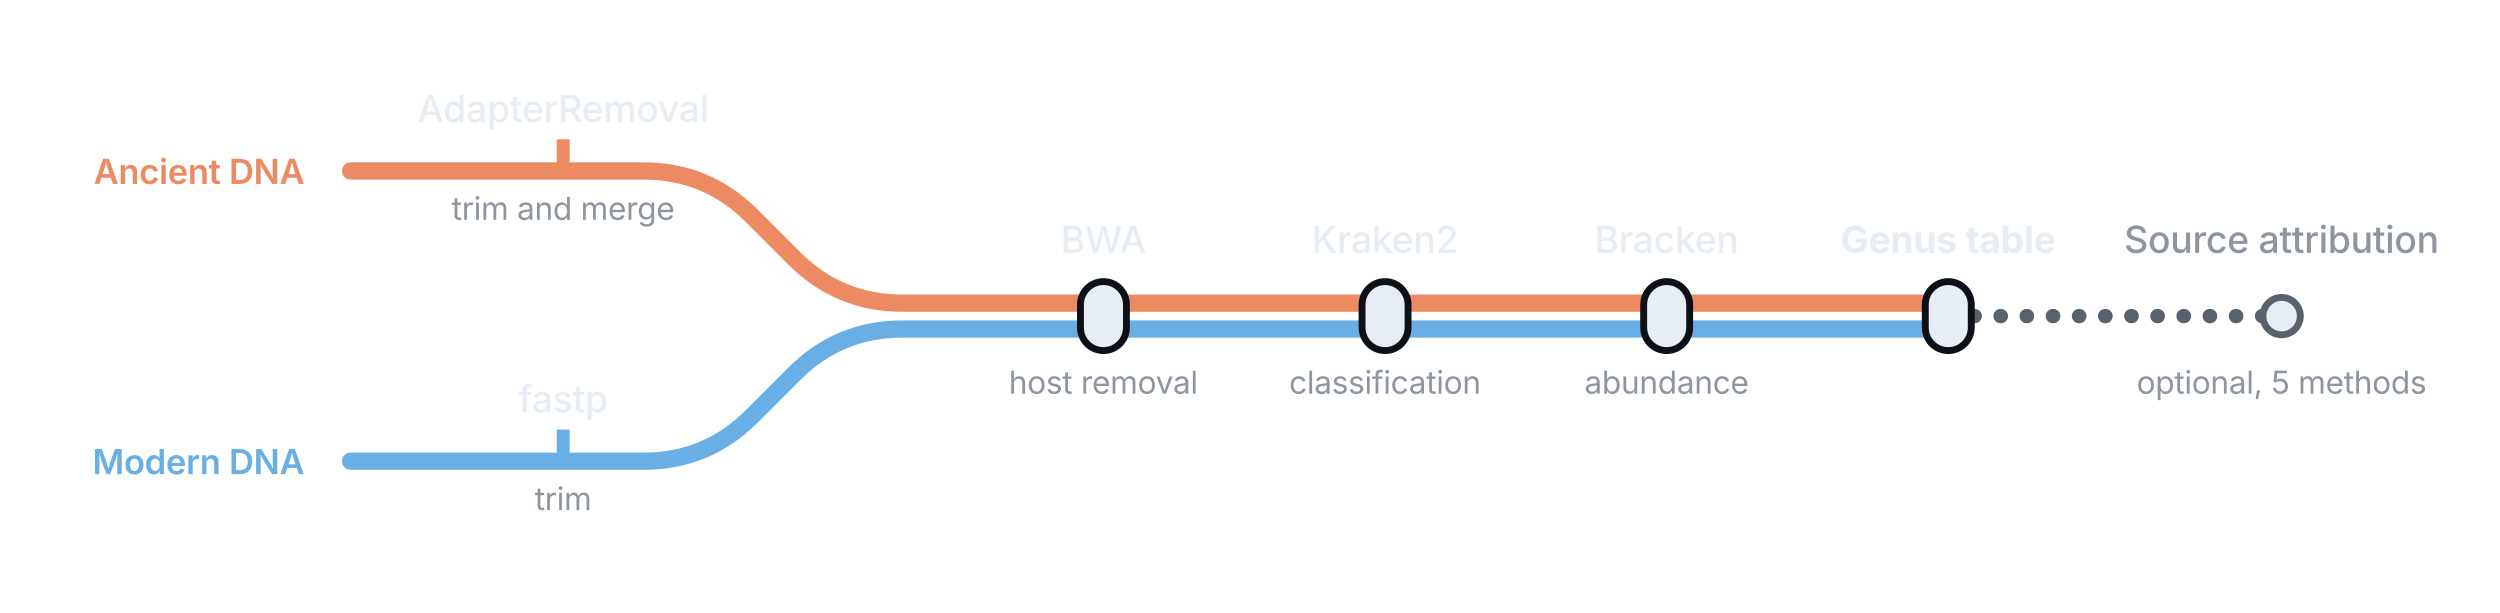
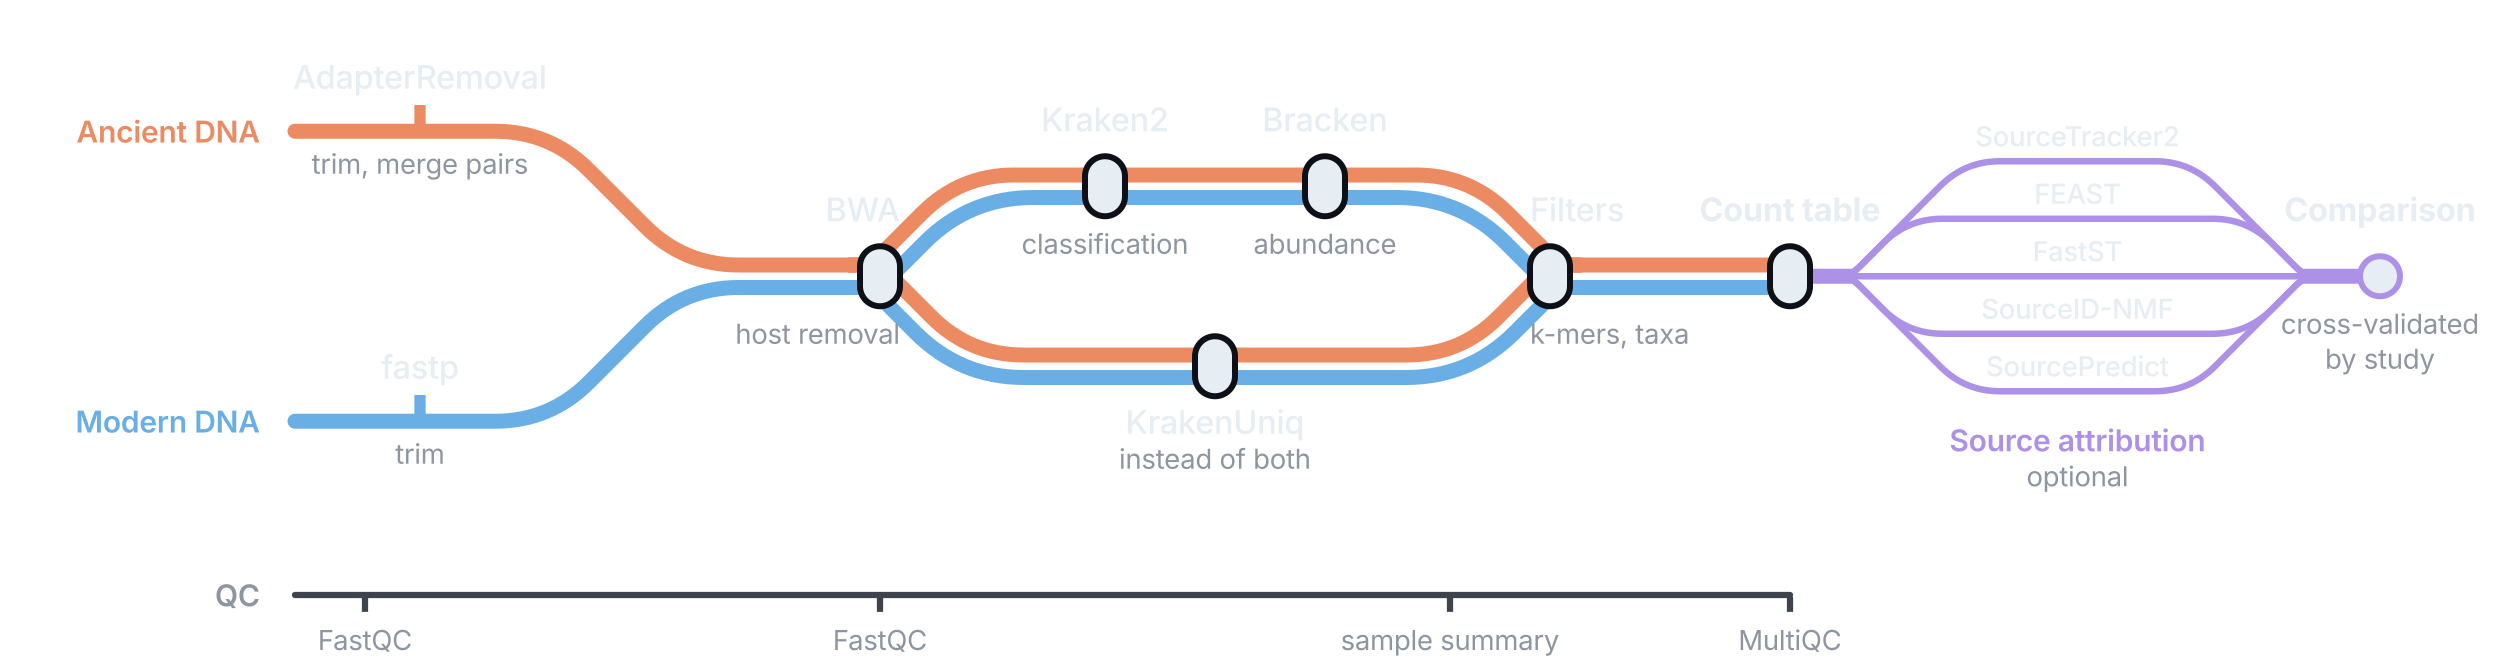
- <svg xmlns="http://www.w3.org/2000/svg" viewBox="0 0 870 213" width="870" height="213" font-family="Inter,ui-sans-serif,-apple-system,BlinkMacSystemFont,Segoe UI,Helvetica,Arial,sans-serif">
-   <path d="M678 110.0 H794" stroke="#59626c" stroke-width="5" stroke-dasharray="0.1 9" stroke-linecap="round" fill="none" />
-   <path d="M122 59.5 L224.00 59.50 Q246 59.5 261.56 75.06 L276.44 89.94 Q292.0 105.5 314.00 105.50 L678 105.5" stroke="#ec8a62" stroke-width="6" stroke-linecap="round" stroke-linejoin="round" fill="none" />
-   <path d="M122 160.5 L224.00 160.50 Q246 160.5 261.56 144.94 L276.44 130.06 Q292.0 114.5 314.00 114.50 L678 114.5" stroke="#6aaee6" stroke-width="6" stroke-linecap="round" stroke-linejoin="round" fill="none" />
-   <text x="106" y="64.0" text-anchor="end" font-size="12" font-weight="600" letter-spacing="-0.1" fill="#ec8a62">Ancient DNA</text>
-   <text x="106" y="165.0" text-anchor="end" font-size="12" font-weight="600" letter-spacing="-0.1" fill="#6aaee6">Modern DNA</text>
-   <path d="M196 57.0 V48.5" stroke="#ec8a62" stroke-width="4.5" fill="none" />
-   <text x="196" y="42.5" text-anchor="middle" font-size="13" font-weight="500" letter-spacing="-0.1" fill="#e6edf3">AdapterRemoval</text>
-   <text x="196" y="76.5" text-anchor="middle" font-size="11" font-weight="400" letter-spacing="-0.1" fill="#8d96a0">trim and merge</text>
-   <path d="M196 158.0 V149.5" stroke="#6aaee6" stroke-width="4.5" fill="none" />
-   <text x="196" y="143.5" text-anchor="middle" font-size="13" font-weight="500" letter-spacing="-0.1" fill="#e6edf3">fastp</text>
-   <text x="196" y="177.5" text-anchor="middle" font-size="11" font-weight="400" letter-spacing="-0.1" fill="#8d96a0">trim</text>
-   <rect x="376" y="98.0" width="16" height="24.0" rx="8" fill="#e6edf3" stroke="#0d1117" stroke-width="2.4" />
-   <text x="384" y="88.0" text-anchor="middle" font-size="13" font-weight="500" letter-spacing="-0.1" fill="#e6edf3">BWA</text>
-   <text x="384" y="137.0" text-anchor="middle" font-size="11" font-weight="400" letter-spacing="-0.1" fill="#8d96a0">host removal</text>
-   <rect x="474" y="98.0" width="16" height="24.0" rx="8" fill="#e6edf3" stroke="#0d1117" stroke-width="2.4" />
-   <text x="482" y="88.0" text-anchor="middle" font-size="13" font-weight="500" letter-spacing="-0.1" fill="#e6edf3">Kraken2</text>
-   <text x="482" y="137.0" text-anchor="middle" font-size="11" font-weight="400" letter-spacing="-0.1" fill="#8d96a0">classification</text>
-   <rect x="572" y="98.0" width="16" height="24.0" rx="8" fill="#e6edf3" stroke="#0d1117" stroke-width="2.4" />
-   <text x="580" y="88.0" text-anchor="middle" font-size="13" font-weight="500" letter-spacing="-0.1" fill="#e6edf3">Bracken</text>
-   <text x="580" y="137.0" text-anchor="middle" font-size="11" font-weight="400" letter-spacing="-0.1" fill="#8d96a0">abundance</text>
-   <rect x="670" y="98.0" width="16" height="24.0" rx="8" fill="#e6edf3" stroke="#0d1117" stroke-width="2.4" />
-   <text x="678" y="88.0" text-anchor="middle" font-size="13" font-weight="650" letter-spacing="-0.1" fill="#e6edf3">Genus table</text>
-   <circle cx="794" cy="110.0" r="6.5" fill="#e6edf3" stroke="#59626c" stroke-width="2.4" />
-   <text x="794" y="88.0" text-anchor="middle" font-size="13" font-weight="500" letter-spacing="-0.1" fill="#8d96a0">Source attribution</text>
-   <text x="794" y="137.0" text-anchor="middle" font-size="11" font-weight="400" letter-spacing="-0.1" fill="#8d96a0">optional, 5 methods</text>
+ <svg xmlns="http://www.w3.org/2000/svg" viewBox="0 0 1000 268" width="1000" height="268" font-family="Inter,ui-sans-serif,-apple-system,BlinkMacSystemFont,Segoe UI,Helvetica,Arial,sans-serif">
+   <path d="M118 238 H716" stroke="#3d444d" stroke-width="2.5" stroke-linecap="round" stroke-linejoin="round" fill="none" />
+   <text x="104.0" y="242.5" text-anchor="end" font-size="12" font-weight="600" letter-spacing="-0.1" fill="#8d96a0">QC</text>
+   <path d="M146 238.75 V244.75" stroke="#3d444d" stroke-width="2.5" fill="none" />
+   <text x="146.0" y="260.0" text-anchor="middle" font-size="11" font-weight="400" letter-spacing="-0.1" fill="#8d96a0">FastQC</text>
+   <path d="M352 238.75 V244.75" stroke="#3d444d" stroke-width="2.5" fill="none" />
+   <text x="352.0" y="260.0" text-anchor="middle" font-size="11" font-weight="400" letter-spacing="-0.1" fill="#8d96a0">FastQC</text>
+   <path d="M580 238.75 V244.75" stroke="#3d444d" stroke-width="2.5" fill="none" />
+   <text x="580.0" y="260.0" text-anchor="middle" font-size="11" font-weight="400" letter-spacing="-0.1" fill="#8d96a0">sample summary</text>
+   <path d="M716 238.75 V244.75" stroke="#3d444d" stroke-width="2.5" fill="none" />
+   <text x="716.0" y="260.0" text-anchor="middle" font-size="11" font-weight="400" letter-spacing="-0.1" fill="#8d96a0">MultiQC</text>
+   <path d="M730.00 110.50 L735.00 110.50 Q740.00 110.50 743.54 106.96 L776.10 74.40 Q786.00 64.50 800.00 64.50 L862.00 64.50 Q876.00 64.50 885.90 74.40 L918.46 106.96 Q922.00 110.50 927.00 110.50 L932.00 110.50" stroke="#ad91e6" stroke-width="2.6" stroke-linecap="round" stroke-linejoin="round" fill="none" />
+   <text x="831.0" y="58.5" text-anchor="middle" font-size="11" font-weight="500" letter-spacing="-0.1" fill="#e6edf3">SourceTracker2</text>
+   <path d="M730.00 110.50 L735.00 110.50 Q740.00 110.50 743.54 106.96 L753.10 97.40 Q763.00 87.50 777.00 87.50 L885.00 87.50 Q899.00 87.50 908.90 97.40 L918.46 106.96 Q922.00 110.50 927.00 110.50 L932.00 110.50" stroke="#ad91e6" stroke-width="2.6" stroke-linecap="round" stroke-linejoin="round" fill="none" />
+   <text x="831.0" y="81.5" text-anchor="middle" font-size="11" font-weight="500" letter-spacing="-0.1" fill="#e6edf3">FEAST</text>
+   <path d="M740 110.5 H922" stroke="#ad91e6" stroke-width="2.6" stroke-linecap="round" stroke-linejoin="round" fill="none" />
+   <text x="831.0" y="104.5" text-anchor="middle" font-size="11" font-weight="500" letter-spacing="-0.1" fill="#e6edf3">FastST</text>
+   <path d="M730.00 110.50 L735.00 110.50 Q740.00 110.50 743.54 114.04 L753.10 123.60 Q763.00 133.50 777.00 133.50 L885.00 133.50 Q899.00 133.50 908.90 123.60 L918.46 114.04 Q922.00 110.50 927.00 110.50 L932.00 110.50" stroke="#ad91e6" stroke-width="2.6" stroke-linecap="round" stroke-linejoin="round" fill="none" />
+   <text x="831.0" y="127.5" text-anchor="middle" font-size="11" font-weight="500" letter-spacing="-0.1" fill="#e6edf3">SourceID-NMF</text>
+   <path d="M730.00 110.50 L735.00 110.50 Q740.00 110.50 743.54 114.04 L776.10 146.60 Q786.00 156.50 800.00 156.50 L862.00 156.50 Q876.00 156.50 885.90 146.60 L918.46 114.04 Q922.00 110.50 927.00 110.50 L932.00 110.50" stroke="#ad91e6" stroke-width="2.6" stroke-linecap="round" stroke-linejoin="round" fill="none" />
+   <text x="831.0" y="150.5" text-anchor="middle" font-size="11" font-weight="500" letter-spacing="-0.1" fill="#e6edf3">SourcePredict</text>
+   <path d="M716 110.5 H740" stroke="#ad91e6" stroke-width="6" stroke-linecap="round" stroke-linejoin="round" fill="none" />
+   <path d="M922 110.5 H952" stroke="#ad91e6" stroke-width="6" stroke-linecap="round" stroke-linejoin="round" fill="none" />
+   <text x="831.0" y="180.5" text-anchor="middle" font-size="12" font-weight="600" letter-spacing="-0.1" fill="#ad91e6">Source attribution</text>
+   <text x="831.0" y="194.5" text-anchor="middle" font-size="11" font-weight="400" letter-spacing="-0.1" fill="#8d96a0">optional</text>
+   <path d="M118.00 52.50 L198.00 52.50 Q220.00 52.50 235.56 68.06 L257.94 90.44 Q273.50 106.00 295.50 106.00 L352.00 106.00" stroke="#ec8a62" stroke-width="6" stroke-linecap="round" stroke-linejoin="round" fill="none" />
+   <path d="M118.00 168.50 L198.00 168.50 Q220.00 168.50 235.56 152.94 L257.94 130.56 Q273.50 115.00 295.50 115.00 L352.00 115.00" stroke="#6aaee6" stroke-width="6" stroke-linecap="round" stroke-linejoin="round" fill="none" />
+   <path d="M340.00 106.00 L344.07 106.00 Q348.14 106.00 351.01 103.12 L368.93 85.20 Q384.14 70.00 405.64 70.00 L566.36 70.00 Q587.86 70.00 603.07 85.20 L620.99 103.12 Q623.86 106.00 627.93 106.00 L632.00 106.00" stroke="#ec8a62" stroke-width="6" stroke-linecap="round" stroke-linejoin="round" fill="none" />
+   <path d="M340.00 115.00 L345.93 115.00 Q351.86 115.00 356.06 110.81 L369.86 97.00 Q387.86 79.00 413.32 79.00 L558.68 79.00 Q584.14 79.00 602.14 97.00 L615.94 110.81 Q620.14 115.00 626.07 115.00 L632.00 115.00" stroke="#6aaee6" stroke-width="6" stroke-linecap="round" stroke-linejoin="round" fill="none" />
+   <path d="M340.00 106.00 L345.93 106.00 Q351.86 106.00 356.06 110.19 L372.66 126.80 Q387.86 142.00 409.36 142.00 L562.64 142.00 Q584.14 142.00 599.34 126.80 L615.94 110.19 Q620.14 106.00 626.07 106.00 L632.00 106.00" stroke="#ec8a62" stroke-width="6" stroke-linecap="round" stroke-linejoin="round" fill="none" />
+   <path d="M340.00 115.00 L344.07 115.00 Q348.14 115.00 351.01 117.88 L366.14 133.00 Q384.14 151.00 409.59 151.00 L562.41 151.00 Q587.86 151.00 605.86 133.00 L620.99 117.88 Q623.86 115.00 627.93 115.00 L632.00 115.00" stroke="#6aaee6" stroke-width="6" stroke-linecap="round" stroke-linejoin="round" fill="none" />
+   <path d="M620 106.0 H716" stroke="#ec8a62" stroke-width="6" stroke-linecap="round" stroke-linejoin="round" fill="none" />
+   <path d="M620 115.0 H716" stroke="#6aaee6" stroke-width="6" stroke-linecap="round" stroke-linejoin="round" fill="none" />
+   <text x="104.0" y="57.0" text-anchor="end" font-size="12" font-weight="600" letter-spacing="-0.1" fill="#ec8a62">Ancient DNA</text>
+   <text x="104.0" y="173.0" text-anchor="end" font-size="12" font-weight="600" letter-spacing="-0.1" fill="#6aaee6">Modern DNA</text>
+   <path d="M168 50.0 V42.0" stroke="#ec8a62" stroke-width="4.5" fill="none" />
+   <text x="168.0" y="35.5" text-anchor="middle" font-size="13" font-weight="500" letter-spacing="-0.1" fill="#e6edf3">AdapterRemoval</text>
+   <text x="168.0" y="69.5" text-anchor="middle" font-size="11" font-weight="400" letter-spacing="-0.1" fill="#8d96a0">trim, merge pairs</text>
+   <path d="M168 166.0 V158.0" stroke="#6aaee6" stroke-width="4.5" fill="none" />
+   <text x="168.0" y="151.5" text-anchor="middle" font-size="13" font-weight="500" letter-spacing="-0.1" fill="#e6edf3">fastp</text>
+   <text x="168.0" y="185.5" text-anchor="middle" font-size="11" font-weight="400" letter-spacing="-0.1" fill="#8d96a0">trim</text>
+   <rect x="344" y="98.50" width="16" height="24" rx="8" fill="#e6edf3" stroke="#0d1117" stroke-width="2.4" />
+   <text x="360.0" y="88.5" text-anchor="end" font-size="13" font-weight="500" letter-spacing="-0.1" fill="#e6edf3">BWA</text>
+   <text x="360.0" y="137.5" text-anchor="end" font-size="11" font-weight="400" letter-spacing="-0.1" fill="#8d96a0">host removal</text>
+   <rect x="612" y="98.50" width="16" height="24" rx="8" fill="#e6edf3" stroke="#0d1117" stroke-width="2.4" />
+   <text x="612.0" y="88.5" text-anchor="start" font-size="13" font-weight="500" letter-spacing="-0.1" fill="#e6edf3">Filters</text>
+   <text x="612.0" y="137.5" text-anchor="start" font-size="11" font-weight="400" letter-spacing="-0.1" fill="#8d96a0">k-mers, taxa</text>
+   <rect x="434" y="62.50" width="16" height="24" rx="8" fill="#e6edf3" stroke="#0d1117" stroke-width="2.4" />
+   <text x="442.0" y="52.5" text-anchor="middle" font-size="13" font-weight="500" letter-spacing="-0.1" fill="#e6edf3">Kraken2</text>
+   <text x="442.0" y="101.5" text-anchor="middle" font-size="11" font-weight="400" letter-spacing="-0.1" fill="#8d96a0">classification</text>
+   <rect x="522" y="62.50" width="16" height="24" rx="8" fill="#e6edf3" stroke="#0d1117" stroke-width="2.4" />
+   <text x="530.0" y="52.5" text-anchor="middle" font-size="13" font-weight="500" letter-spacing="-0.1" fill="#e6edf3">Bracken</text>
+   <text x="530.0" y="101.5" text-anchor="middle" font-size="11" font-weight="400" letter-spacing="-0.1" fill="#8d96a0">abundance</text>
+   <rect x="478" y="134.50" width="16" height="24" rx="8" fill="#e6edf3" stroke="#0d1117" stroke-width="2.4" />
+   <text x="486.0" y="173.5" text-anchor="middle" font-size="13" font-weight="500" letter-spacing="-0.1" fill="#e6edf3">KrakenUniq</text>
+   <text x="486.0" y="187.5" text-anchor="middle" font-size="11" font-weight="400" letter-spacing="-0.1" fill="#8d96a0">instead of both</text>
+   <rect x="708" y="98.50" width="16" height="24" rx="8" fill="#e6edf3" stroke="#0d1117" stroke-width="2.4" />
+   <text x="716.0" y="88.5" text-anchor="middle" font-size="13" font-weight="650" letter-spacing="-0.1" fill="#e6edf3">Count table</text>
+   <rect x="944" y="102.5" width="16" height="16" rx="8" fill="#e6edf3" stroke="#ad91e6" stroke-width="2.4" />
+   <text x="952.0" y="88.5" text-anchor="middle" font-size="13" font-weight="650" letter-spacing="-0.1" fill="#e6edf3">Comparison</text>
+   <text x="952.0" y="133.5" text-anchor="middle" font-size="11" font-weight="400" letter-spacing="-0.1" fill="#8d96a0">cross-validated</text>
+   <text x="952.0" y="147.5" text-anchor="middle" font-size="11" font-weight="400" letter-spacing="-0.1" fill="#8d96a0">by study</text>
</svg>
